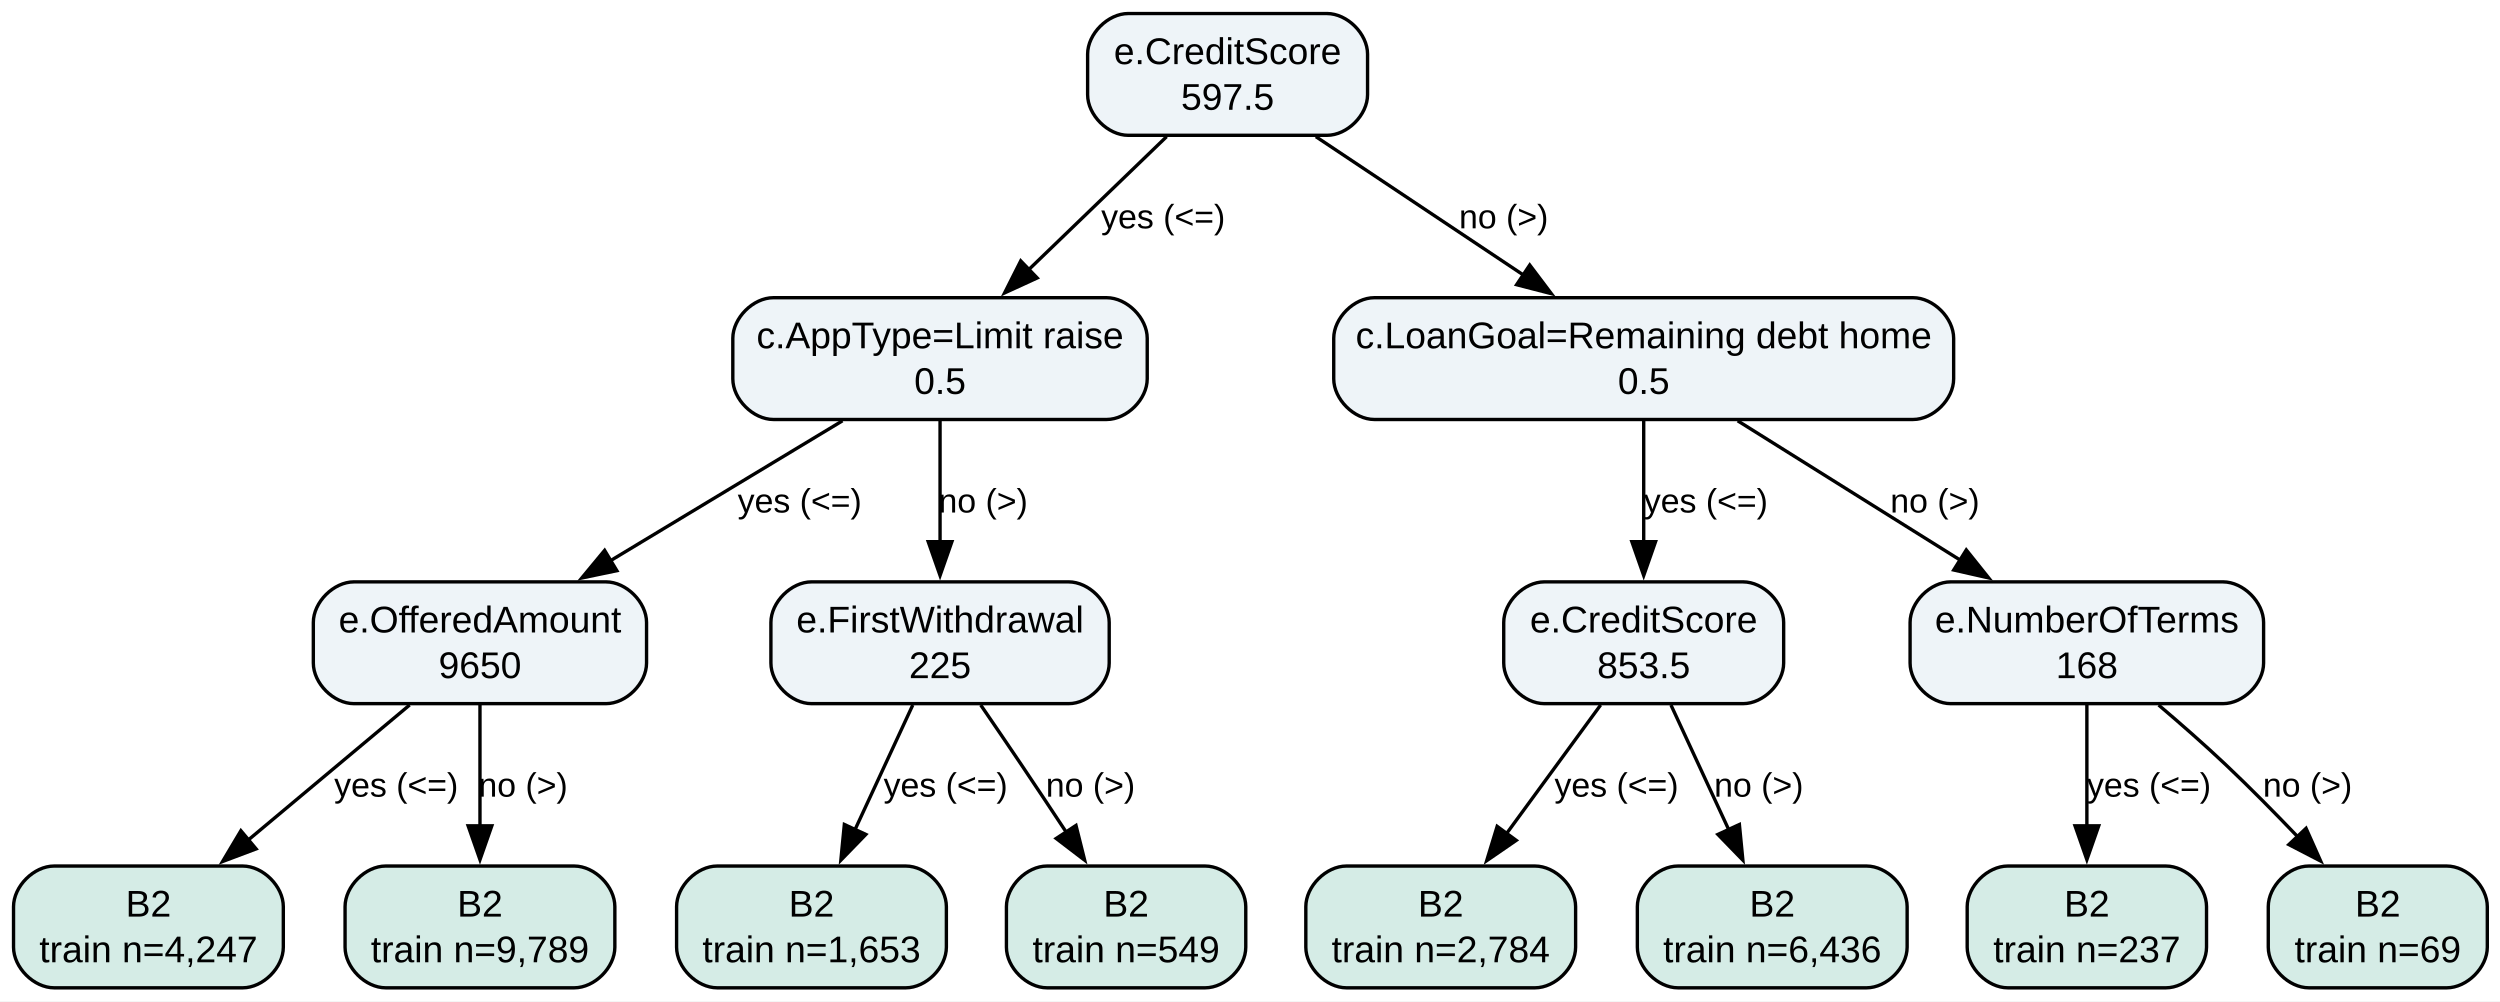
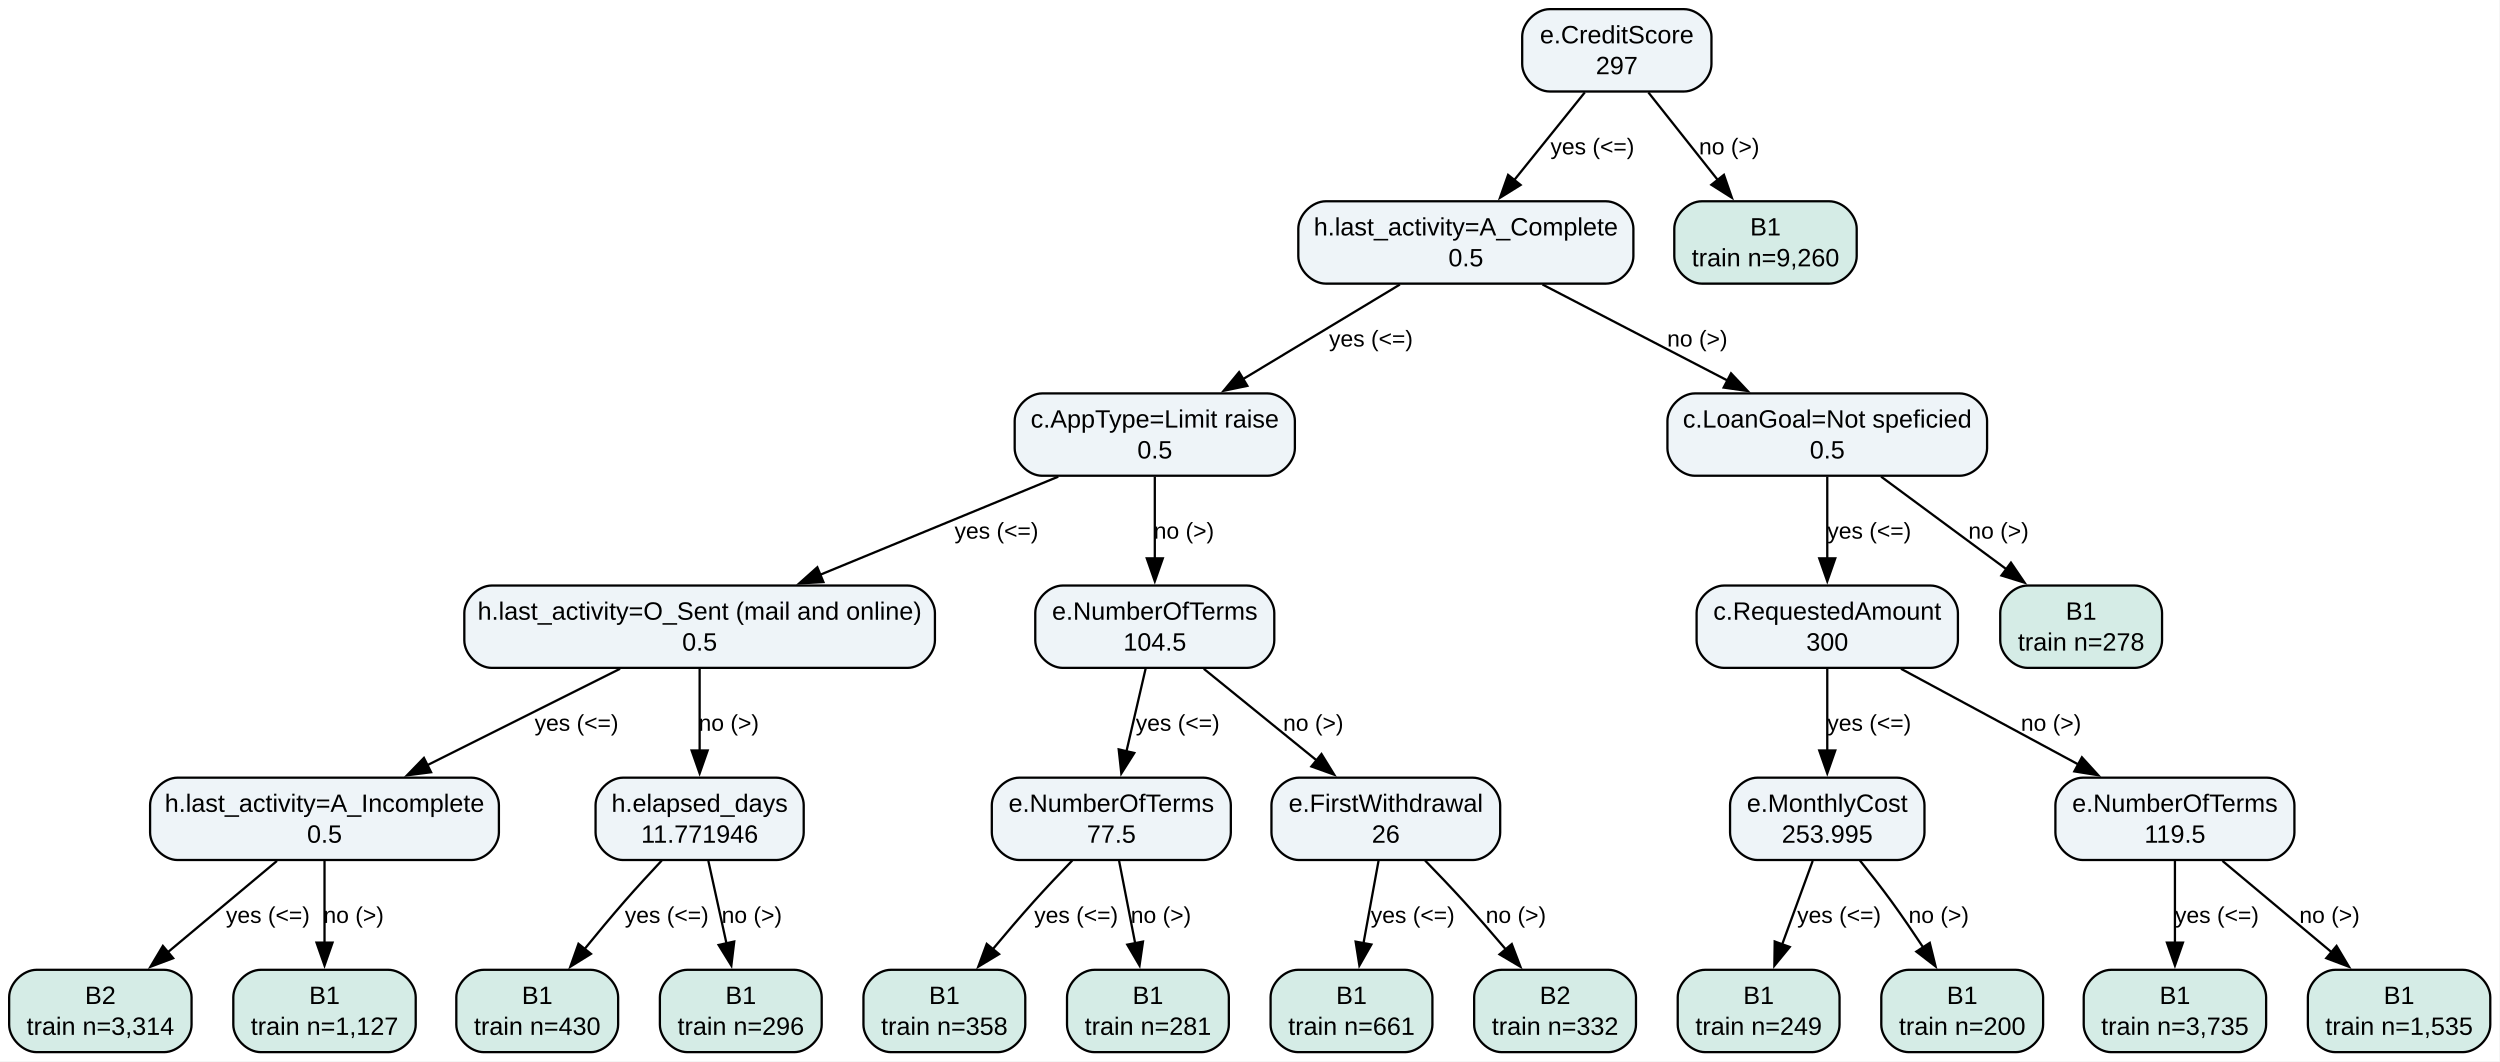
- <svg xmlns="http://www.w3.org/2000/svg" width="739pt" height="296pt" viewBox="0.00 0.00 739.00 296.00">
-   <g id="graph0" class="graph" transform="scale(1 1) rotate(0) translate(4 292)">
-     <polygon fill="white" stroke="none" points="-4,4 -4,-292 735.25,-292 735.25,4 -4,4" />
+ <svg xmlns="http://www.w3.org/2000/svg" width="1093pt" height="464pt" viewBox="0.00 0.00 1093.00 464.00">
+   <g id="graph0" class="graph" transform="scale(1 1) rotate(0) translate(4 460)">
+     <polygon fill="white" stroke="none" points="-4,4 -4,-460 1088.75,-460 1088.75,4 -4,4" />
    <g id="node1" class="node">
-       <path fill="#eef4f8" stroke="black" d="M388.25,-288C388.25,-288 329.5,-288 329.5,-288 323.5,-288 317.5,-282 317.5,-276 317.5,-276 317.5,-264 317.5,-264 317.5,-258 323.5,-252 329.5,-252 329.5,-252 388.25,-252 388.25,-252 394.25,-252 400.25,-258 400.25,-264 400.25,-264 400.25,-276 400.25,-276 400.25,-282 394.25,-288 388.25,-288" />
-       <text xml:space="preserve" text-anchor="middle" x="358.88" y="-273.05" font-family="Arial" font-size="11.00">e.CreditScore</text>
-       <text xml:space="preserve" text-anchor="middle" x="358.88" y="-259.55" font-family="Arial" font-size="11.00">597.5</text>
+       <path fill="#eef4f8" stroke="black" d="M732.25,-456C732.25,-456 673.5,-456 673.5,-456 667.5,-456 661.5,-450 661.5,-444 661.5,-444 661.5,-432 661.5,-432 661.5,-426 667.5,-420 673.5,-420 673.5,-420 732.25,-420 732.25,-420 738.25,-420 744.25,-426 744.25,-432 744.25,-432 744.25,-444 744.25,-444 744.25,-450 738.25,-456 732.25,-456" />
+       <text xml:space="preserve" text-anchor="middle" x="702.88" y="-441.05" font-family="Arial" font-size="11.00">e.CreditScore</text>
+       <text xml:space="preserve" text-anchor="middle" x="702.88" y="-427.55" font-family="Arial" font-size="11.00">297</text>
    </g>
    <g id="node2" class="node">
-       <path fill="#eef4f8" stroke="black" d="M323.12,-204C323.12,-204 224.62,-204 224.62,-204 218.62,-204 212.62,-198 212.62,-192 212.62,-192 212.62,-180 212.62,-180 212.62,-174 218.62,-168 224.62,-168 224.62,-168 323.12,-168 323.12,-168 329.12,-168 335.12,-174 335.12,-180 335.12,-180 335.12,-192 335.12,-192 335.12,-198 329.12,-204 323.12,-204" />
-       <text xml:space="preserve" text-anchor="middle" x="273.88" y="-189.05" font-family="Arial" font-size="11.00">c.AppType=Limit raise</text>
-       <text xml:space="preserve" text-anchor="middle" x="273.88" y="-175.55" font-family="Arial" font-size="11.00">0.5</text>
+       <path fill="#eef4f8" stroke="black" d="M698.12,-372C698.12,-372 575.62,-372 575.62,-372 569.62,-372 563.62,-366 563.62,-360 563.62,-360 563.62,-348 563.62,-348 563.62,-342 569.62,-336 575.62,-336 575.62,-336 698.12,-336 698.12,-336 704.12,-336 710.12,-342 710.12,-348 710.12,-348 710.12,-360 710.12,-360 710.12,-366 704.12,-372 698.12,-372" />
+       <text xml:space="preserve" text-anchor="middle" x="636.88" y="-357.05" font-family="Arial" font-size="11.00">h.last_activity=A_Complete</text>
+       <text xml:space="preserve" text-anchor="middle" x="636.88" y="-343.55" font-family="Arial" font-size="11.00">0.5</text>
    </g>
    <g id="edge1" class="edge">
-       <path fill="none" stroke="black" d="M340.85,-251.61C329.02,-240.19 313.34,-225.08 300.13,-212.33" />
-       <polygon fill="black" stroke="black" points="302.59,-209.84 292.96,-205.42 297.73,-214.88 302.59,-209.84" />
-       <text xml:space="preserve" text-anchor="middle" x="339.84" y="-224.5" font-family="Arial" font-size="10.00">yes (&lt;=)</text>
-     </g>
-     <g id="node9" class="node">
-       <path fill="#eef4f8" stroke="black" d="M561.5,-204C561.5,-204 402.25,-204 402.25,-204 396.25,-204 390.25,-198 390.25,-192 390.25,-192 390.25,-180 390.25,-180 390.25,-174 396.25,-168 402.25,-168 402.25,-168 561.5,-168 561.5,-168 567.5,-168 573.5,-174 573.5,-180 573.5,-180 573.5,-192 573.5,-192 573.5,-198 567.5,-204 561.5,-204" />
-       <text xml:space="preserve" text-anchor="middle" x="481.88" y="-189.05" font-family="Arial" font-size="11.00">c.LoanGoal=Remaining debt home</text>
-       <text xml:space="preserve" text-anchor="middle" x="481.88" y="-175.55" font-family="Arial" font-size="11.00">0.5</text>
-     </g>
-     <g id="edge8" class="edge">
-       <path fill="none" stroke="black" d="M384.96,-251.61C402.82,-239.71 426.72,-223.77 446.31,-210.71" />
-       <polygon fill="black" stroke="black" points="448.19,-213.66 454.57,-205.2 444.31,-207.84 448.19,-213.66" />
-       <text xml:space="preserve" text-anchor="middle" x="440.49" y="-224.5" font-family="Arial" font-size="10.00">no (&gt;)</text>
+       <path fill="none" stroke="black" d="M688.88,-419.61C679.87,-408.41 667.98,-393.65 657.85,-381.06" />
+       <polygon fill="black" stroke="black" points="660.8,-379.14 651.8,-373.54 655.34,-383.53 660.8,-379.14" />
+       <text xml:space="preserve" text-anchor="middle" x="692.2" y="-392.5" font-family="Arial" font-size="10.00">yes (&lt;=)</text>
+     </g>
+     <g id="node27" class="node">
+       <path fill="#d5ece6" stroke="black" d="M795.75,-372C795.75,-372 740,-372 740,-372 734,-372 728,-366 728,-360 728,-360 728,-348 728,-348 728,-342 734,-336 740,-336 740,-336 795.75,-336 795.75,-336 801.75,-336 807.75,-342 807.75,-348 807.75,-348 807.75,-360 807.75,-360 807.75,-366 801.75,-372 795.75,-372" />
+       <text xml:space="preserve" text-anchor="middle" x="767.88" y="-357.05" font-family="Arial" font-size="11.00">B1</text>
+       <text xml:space="preserve" text-anchor="middle" x="767.88" y="-343.55" font-family="Arial" font-size="11.00">train n=9,260</text>
+     </g>
+     <g id="edge26" class="edge">
+       <path fill="none" stroke="black" d="M716.66,-419.61C725.54,-408.41 737.24,-393.65 747.21,-381.06" />
+       <polygon fill="black" stroke="black" points="749.7,-383.56 753.17,-373.55 744.22,-379.21 749.7,-383.56" />
+       <text xml:space="preserve" text-anchor="middle" x="752.02" y="-392.5" font-family="Arial" font-size="10.00">no (&gt;)</text>
    </g>
    <g id="node3" class="node">
-       <path fill="#eef4f8" stroke="black" d="M175.12,-120C175.12,-120 100.62,-120 100.62,-120 94.62,-120 88.62,-114 88.62,-108 88.62,-108 88.62,-96 88.62,-96 88.62,-90 94.62,-84 100.62,-84 100.62,-84 175.12,-84 175.12,-84 181.12,-84 187.12,-90 187.12,-96 187.12,-96 187.12,-108 187.12,-108 187.12,-114 181.12,-120 175.12,-120" />
-       <text xml:space="preserve" text-anchor="middle" x="137.88" y="-105.05" font-family="Arial" font-size="11.00">e.OfferedAmount</text>
-       <text xml:space="preserve" text-anchor="middle" x="137.88" y="-91.55" font-family="Arial" font-size="11.00">9650</text>
+       <path fill="#eef4f8" stroke="black" d="M550.12,-288C550.12,-288 451.62,-288 451.62,-288 445.62,-288 439.62,-282 439.62,-276 439.62,-276 439.62,-264 439.62,-264 439.62,-258 445.62,-252 451.62,-252 451.62,-252 550.12,-252 550.12,-252 556.12,-252 562.12,-258 562.12,-264 562.12,-264 562.12,-276 562.12,-276 562.12,-282 556.12,-288 550.12,-288" />
+       <text xml:space="preserve" text-anchor="middle" x="500.88" y="-273.05" font-family="Arial" font-size="11.00">c.AppType=Limit raise</text>
+       <text xml:space="preserve" text-anchor="middle" x="500.88" y="-259.55" font-family="Arial" font-size="11.00">0.5</text>
    </g>
    <g id="edge2" class="edge">
-       <path fill="none" stroke="black" d="M245.03,-167.61C225.02,-155.54 198.14,-139.34 176.31,-126.17" />
-       <polygon fill="black" stroke="black" points="178.34,-123.31 167.97,-121.15 174.73,-129.31 178.34,-123.31" />
-       <text xml:space="preserve" text-anchor="middle" x="232.39" y="-140.5" font-family="Arial" font-size="10.00">yes (&lt;=)</text>
+       <path fill="none" stroke="black" d="M608.03,-335.61C588.02,-323.54 561.14,-307.34 539.31,-294.17" />
+       <polygon fill="black" stroke="black" points="541.34,-291.31 530.97,-289.15 537.73,-297.31 541.34,-291.31" />
+       <text xml:space="preserve" text-anchor="middle" x="595.39" y="-308.5" font-family="Arial" font-size="10.00">yes (&lt;=)</text>
+     </g>
+     <g id="node18" class="node">
+       <path fill="#eef4f8" stroke="black" d="M852.75,-288C852.75,-288 737,-288 737,-288 731,-288 725,-282 725,-276 725,-276 725,-264 725,-264 725,-258 731,-252 737,-252 737,-252 852.75,-252 852.75,-252 858.75,-252 864.75,-258 864.75,-264 864.75,-264 864.75,-276 864.75,-276 864.75,-282 858.75,-288 852.75,-288" />
+       <text xml:space="preserve" text-anchor="middle" x="794.88" y="-273.05" font-family="Arial" font-size="11.00">c.LoanGoal=Not speficied</text>
+       <text xml:space="preserve" text-anchor="middle" x="794.88" y="-259.55" font-family="Arial" font-size="11.00">0.5</text>
+     </g>
+     <g id="edge17" class="edge">
+       <path fill="none" stroke="black" d="M670.38,-335.61C693.95,-323.38 725.71,-306.9 751.25,-293.64" />
+       <polygon fill="black" stroke="black" points="752.81,-296.78 760.07,-289.06 749.58,-290.56 752.81,-296.78" />
+       <text xml:space="preserve" text-anchor="middle" x="738.08" y="-308.5" font-family="Arial" font-size="10.00">no (&gt;)</text>
+     </g>
+     <g id="node4" class="node">
+       <path fill="#eef4f8" stroke="black" d="M392.75,-204C392.75,-204 211,-204 211,-204 205,-204 199,-198 199,-192 199,-192 199,-180 199,-180 199,-174 205,-168 211,-168 211,-168 392.75,-168 392.75,-168 398.75,-168 404.75,-174 404.75,-180 404.75,-180 404.75,-192 404.75,-192 404.75,-198 398.75,-204 392.75,-204" />
+       <text xml:space="preserve" text-anchor="middle" x="301.88" y="-189.05" font-family="Arial" font-size="11.00">h.last_activity=O_Sent (mail and online)</text>
+       <text xml:space="preserve" text-anchor="middle" x="301.88" y="-175.55" font-family="Arial" font-size="11.00">0.5</text>
+     </g>
+     <g id="edge3" class="edge">
+       <path fill="none" stroke="black" d="M458.67,-251.61C428.2,-239.05 386.85,-222.01 354.26,-208.59" />
+       <polygon fill="black" stroke="black" points="356,-205.52 345.42,-204.94 353.33,-211.99 356,-205.52" />
+       <text xml:space="preserve" text-anchor="middle" x="431.66" y="-224.5" font-family="Arial" font-size="10.00">yes (&lt;=)</text>
+     </g>
+     <g id="node11" class="node">
+       <path fill="#eef4f8" stroke="black" d="M541.12,-204C541.12,-204 460.62,-204 460.62,-204 454.62,-204 448.62,-198 448.62,-192 448.62,-192 448.62,-180 448.62,-180 448.62,-174 454.62,-168 460.62,-168 460.62,-168 541.12,-168 541.12,-168 547.12,-168 553.12,-174 553.12,-180 553.12,-180 553.12,-192 553.12,-192 553.12,-198 547.12,-204 541.12,-204" />
+       <text xml:space="preserve" text-anchor="middle" x="500.88" y="-189.05" font-family="Arial" font-size="11.00">e.NumberOfTerms</text>
+       <text xml:space="preserve" text-anchor="middle" x="500.88" y="-175.55" font-family="Arial" font-size="11.00">104.5</text>
+     </g>
+     <g id="edge10" class="edge">
+       <path fill="none" stroke="black" d="M500.88,-251.61C500.88,-241.17 500.88,-227.64 500.88,-215.66" />
+       <polygon fill="black" stroke="black" points="504.38,-215.88 500.88,-205.88 497.38,-215.88 504.38,-215.88" />
+       <text xml:space="preserve" text-anchor="middle" x="513.62" y="-224.5" font-family="Arial" font-size="10.00">no (&gt;)</text>
+     </g>
+     <g id="node5" class="node">
+       <path fill="#eef4f8" stroke="black" d="M202.12,-120C202.12,-120 73.62,-120 73.62,-120 67.62,-120 61.62,-114 61.62,-108 61.62,-108 61.62,-96 61.62,-96 61.62,-90 67.62,-84 73.62,-84 73.62,-84 202.12,-84 202.12,-84 208.12,-84 214.12,-90 214.12,-96 214.12,-96 214.12,-108 214.12,-108 214.12,-114 208.12,-120 202.12,-120" />
+       <text xml:space="preserve" text-anchor="middle" x="137.88" y="-105.05" font-family="Arial" font-size="11.00">h.last_activity=A_Incomplete</text>
+       <text xml:space="preserve" text-anchor="middle" x="137.88" y="-91.55" font-family="Arial" font-size="11.00">0.5</text>
+     </g>
+     <g id="edge4" class="edge">
+       <path fill="none" stroke="black" d="M267.09,-167.61C242.52,-155.32 209.38,-138.75 182.8,-125.46" />
+       <polygon fill="black" stroke="black" points="184.47,-122.38 173.96,-121.04 181.34,-128.64 184.47,-122.38" />
+       <text xml:space="preserve" text-anchor="middle" x="248.07" y="-140.5" font-family="Arial" font-size="10.00">yes (&lt;=)</text>
+     </g>
+     <g id="node8" class="node">
+       <path fill="#eef4f8" stroke="black" d="M335.38,-120C335.38,-120 268.38,-120 268.38,-120 262.38,-120 256.38,-114 256.38,-108 256.38,-108 256.38,-96 256.38,-96 256.38,-90 262.38,-84 268.38,-84 268.38,-84 335.38,-84 335.38,-84 341.38,-84 347.38,-90 347.38,-96 347.38,-96 347.38,-108 347.38,-108 347.38,-114 341.38,-120 335.38,-120" />
+       <text xml:space="preserve" text-anchor="middle" x="301.88" y="-105.05" font-family="Arial" font-size="11.00">h.elapsed_days</text>
+       <text xml:space="preserve" text-anchor="middle" x="301.88" y="-91.55" font-family="Arial" font-size="11.00">11.771946</text>
+     </g>
+     <g id="edge7" class="edge">
+       <path fill="none" stroke="black" d="M301.88,-167.61C301.88,-157.17 301.88,-143.64 301.88,-131.66" />
+       <polygon fill="black" stroke="black" points="305.38,-131.88 301.88,-121.88 298.38,-131.88 305.38,-131.88" />
+       <text xml:space="preserve" text-anchor="middle" x="314.62" y="-140.5" font-family="Arial" font-size="10.00">no (&gt;)</text>
    </g>
    <g id="node6" class="node">
-       <path fill="#eef4f8" stroke="black" d="M311.88,-120C311.88,-120 235.88,-120 235.88,-120 229.88,-120 223.88,-114 223.88,-108 223.88,-108 223.88,-96 223.88,-96 223.88,-90 229.88,-84 235.88,-84 235.88,-84 311.88,-84 311.88,-84 317.88,-84 323.88,-90 323.88,-96 323.88,-96 323.88,-108 323.88,-108 323.88,-114 317.88,-120 311.88,-120" />
-       <text xml:space="preserve" text-anchor="middle" x="273.88" y="-105.05" font-family="Arial" font-size="11.00">e.FirstWithdrawal</text>
-       <text xml:space="preserve" text-anchor="middle" x="273.88" y="-91.55" font-family="Arial" font-size="11.00">225</text>
-     </g>
-     <g id="edge5" class="edge">
-       <path fill="none" stroke="black" d="M273.88,-167.61C273.88,-157.17 273.88,-143.64 273.88,-131.66" />
-       <polygon fill="black" stroke="black" points="277.38,-131.88 273.88,-121.88 270.38,-131.88 277.38,-131.88" />
-       <text xml:space="preserve" text-anchor="middle" x="286.62" y="-140.5" font-family="Arial" font-size="10.00">no (&gt;)</text>
-     </g>
-     <g id="node4" class="node">
      <path fill="#d5ece6" stroke="black" d="M67.75,-36C67.75,-36 12,-36 12,-36 6,-36 0,-30 0,-24 0,-24 0,-12 0,-12 0,-6 6,0 12,0 12,0 67.75,0 67.75,0 73.75,0 79.75,-6 79.75,-12 79.75,-12 79.75,-24 79.75,-24 79.75,-30 73.75,-36 67.75,-36" />
      <text xml:space="preserve" text-anchor="middle" x="39.88" y="-21.05" font-family="Arial" font-size="11.00">B2</text>
-       <text xml:space="preserve" text-anchor="middle" x="39.88" y="-7.55" font-family="Arial" font-size="11.00">train n=4,247</text>
-     </g>
-     <g id="edge3" class="edge">
+       <text xml:space="preserve" text-anchor="middle" x="39.88" y="-7.55" font-family="Arial" font-size="11.00">train n=3,314</text>
+     </g>
+     <g id="edge5" class="edge">
      <path fill="none" stroke="black" d="M117.09,-83.61C103.19,-71.98 84.69,-56.5 69.28,-43.61" />
      <polygon fill="black" stroke="black" points="71.7,-41.07 61.79,-37.34 67.21,-46.44 71.7,-41.07" />
      <text xml:space="preserve" text-anchor="middle" x="113.12" y="-56.5" font-family="Arial" font-size="10.00">yes (&lt;=)</text>
    </g>
-     <g id="node5" class="node">
+     <g id="node7" class="node">
      <path fill="#d5ece6" stroke="black" d="M165.75,-36C165.75,-36 110,-36 110,-36 104,-36 98,-30 98,-24 98,-24 98,-12 98,-12 98,-6 104,0 110,0 110,0 165.75,0 165.75,0 171.75,0 177.75,-6 177.75,-12 177.75,-12 177.75,-24 177.75,-24 177.75,-30 171.75,-36 165.75,-36" />
-       <text xml:space="preserve" text-anchor="middle" x="137.88" y="-21.05" font-family="Arial" font-size="11.00">B2</text>
-       <text xml:space="preserve" text-anchor="middle" x="137.88" y="-7.55" font-family="Arial" font-size="11.00">train n=9,789</text>
-     </g>
-     <g id="edge4" class="edge">
+       <text xml:space="preserve" text-anchor="middle" x="137.88" y="-21.05" font-family="Arial" font-size="11.00">B1</text>
+       <text xml:space="preserve" text-anchor="middle" x="137.88" y="-7.55" font-family="Arial" font-size="11.00">train n=1,127</text>
+     </g>
+     <g id="edge6" class="edge">
      <path fill="none" stroke="black" d="M137.88,-83.61C137.88,-73.17 137.88,-59.64 137.88,-47.66" />
      <polygon fill="black" stroke="black" points="141.38,-47.88 137.88,-37.88 134.38,-47.88 141.38,-47.88" />
      <text xml:space="preserve" text-anchor="middle" x="150.62" y="-56.5" font-family="Arial" font-size="10.00">no (&gt;)</text>
    </g>
-     <g id="node7" class="node">
-       <path fill="#d5ece6" stroke="black" d="M263.75,-36C263.75,-36 208,-36 208,-36 202,-36 196,-30 196,-24 196,-24 196,-12 196,-12 196,-6 202,0 208,0 208,0 263.75,0 263.75,0 269.75,0 275.75,-6 275.75,-12 275.75,-12 275.75,-24 275.75,-24 275.75,-30 269.75,-36 263.75,-36" />
-       <text xml:space="preserve" text-anchor="middle" x="235.88" y="-21.05" font-family="Arial" font-size="11.00">B2</text>
-       <text xml:space="preserve" text-anchor="middle" x="235.88" y="-7.55" font-family="Arial" font-size="11.00">train n=1,653</text>
-     </g>
-     <g id="edge6" class="edge">
-       <path fill="none" stroke="black" d="M265.82,-83.61C260.83,-72.85 254.31,-58.79 248.64,-46.54" />
-       <polygon fill="black" stroke="black" points="251.94,-45.34 244.56,-37.74 245.59,-48.28 251.94,-45.34" />
-       <text xml:space="preserve" text-anchor="middle" x="275.53" y="-56.5" font-family="Arial" font-size="10.00">yes (&lt;=)</text>
-     </g>
-     <g id="node8" class="node">
-       <path fill="#d5ece6" stroke="black" d="M352.25,-36C352.25,-36 305.5,-36 305.5,-36 299.5,-36 293.5,-30 293.5,-24 293.5,-24 293.5,-12 293.5,-12 293.5,-6 299.5,0 305.5,0 305.5,0 352.25,0 352.25,0 358.25,0 364.25,-6 364.25,-12 364.25,-12 364.25,-24 364.25,-24 364.25,-30 358.25,-36 352.25,-36" />
-       <text xml:space="preserve" text-anchor="middle" x="328.88" y="-21.05" font-family="Arial" font-size="11.00">B2</text>
-       <text xml:space="preserve" text-anchor="middle" x="328.88" y="-7.55" font-family="Arial" font-size="11.00">train n=549</text>
-     </g>
-     <g id="edge7" class="edge">
-       <path fill="none" stroke="black" d="M285.9,-83.6C289.75,-77.99 294.01,-71.75 297.88,-66 302.27,-59.46 306.98,-52.38 311.36,-45.74" />
-       <polygon fill="black" stroke="black" points="314.06,-48 316.63,-37.72 308.21,-44.15 314.06,-48" />
-       <text xml:space="preserve" text-anchor="middle" x="318.35" y="-56.5" font-family="Arial" font-size="10.00">no (&gt;)</text>
+     <g id="node9" class="node">
+       <path fill="#d5ece6" stroke="black" d="M254.25,-36C254.25,-36 207.5,-36 207.5,-36 201.5,-36 195.5,-30 195.5,-24 195.5,-24 195.5,-12 195.5,-12 195.5,-6 201.5,0 207.5,0 207.5,0 254.25,0 254.25,0 260.25,0 266.25,-6 266.25,-12 266.25,-12 266.25,-24 266.25,-24 266.25,-30 260.25,-36 254.25,-36" />
+       <text xml:space="preserve" text-anchor="middle" x="230.88" y="-21.05" font-family="Arial" font-size="11.00">B1</text>
+       <text xml:space="preserve" text-anchor="middle" x="230.88" y="-7.55" font-family="Arial" font-size="11.00">train n=430</text>
+     </g>
+     <g id="edge8" class="edge">
+       <path fill="none" stroke="black" d="M285.31,-83.77C280.05,-78.18 274.27,-71.89 269.12,-66 263.32,-59.35 257.22,-52.02 251.63,-45.15" />
+       <polygon fill="black" stroke="black" points="254.36,-42.97 245.36,-37.38 248.91,-47.36 254.36,-42.97" />
+       <text xml:space="preserve" text-anchor="middle" x="287.5" y="-56.5" font-family="Arial" font-size="10.00">yes (&lt;=)</text>
    </g>
    <g id="node10" class="node">
-       <path fill="#eef4f8" stroke="black" d="M511.25,-120C511.25,-120 452.5,-120 452.5,-120 446.5,-120 440.5,-114 440.5,-108 440.5,-108 440.5,-96 440.5,-96 440.5,-90 446.5,-84 452.5,-84 452.5,-84 511.25,-84 511.25,-84 517.25,-84 523.25,-90 523.25,-96 523.25,-96 523.25,-108 523.25,-108 523.25,-114 517.25,-120 511.25,-120" />
-       <text xml:space="preserve" text-anchor="middle" x="481.88" y="-105.05" font-family="Arial" font-size="11.00">e.CreditScore</text>
-       <text xml:space="preserve" text-anchor="middle" x="481.88" y="-91.55" font-family="Arial" font-size="11.00">853.5</text>
+       <path fill="#d5ece6" stroke="black" d="M343.25,-36C343.25,-36 296.5,-36 296.5,-36 290.5,-36 284.5,-30 284.5,-24 284.5,-24 284.5,-12 284.5,-12 284.5,-6 290.5,0 296.5,0 296.5,0 343.25,0 343.25,0 349.25,0 355.25,-6 355.25,-12 355.25,-12 355.25,-24 355.25,-24 355.25,-30 349.25,-36 343.25,-36" />
+       <text xml:space="preserve" text-anchor="middle" x="319.88" y="-21.05" font-family="Arial" font-size="11.00">B1</text>
+       <text xml:space="preserve" text-anchor="middle" x="319.88" y="-7.55" font-family="Arial" font-size="11.00">train n=296</text>
    </g>
    <g id="edge9" class="edge">
-       <path fill="none" stroke="black" d="M481.88,-167.61C481.88,-157.17 481.88,-143.64 481.88,-131.66" />
-       <polygon fill="black" stroke="black" points="485.38,-131.88 481.88,-121.88 478.38,-131.88 485.38,-131.88" />
-       <text xml:space="preserve" text-anchor="middle" x="500.25" y="-140.5" font-family="Arial" font-size="10.00">yes (&lt;=)</text>
+       <path fill="none" stroke="black" d="M305.69,-83.61C308.01,-73.06 311.02,-59.36 313.67,-47.28" />
+       <polygon fill="black" stroke="black" points="317.01,-48.36 315.74,-37.84 310.18,-46.86 317.01,-48.36" />
+       <text xml:space="preserve" text-anchor="middle" x="324.7" y="-56.5" font-family="Arial" font-size="10.00">no (&gt;)</text>
+     </g>
+     <g id="node12" class="node">
+       <path fill="#eef4f8" stroke="black" d="M522.12,-120C522.12,-120 441.62,-120 441.62,-120 435.62,-120 429.62,-114 429.62,-108 429.62,-108 429.62,-96 429.62,-96 429.62,-90 435.62,-84 441.62,-84 441.62,-84 522.12,-84 522.12,-84 528.12,-84 534.12,-90 534.12,-96 534.12,-96 534.12,-108 534.12,-108 534.12,-114 528.12,-120 522.12,-120" />
+       <text xml:space="preserve" text-anchor="middle" x="481.88" y="-105.05" font-family="Arial" font-size="11.00">e.NumberOfTerms</text>
+       <text xml:space="preserve" text-anchor="middle" x="481.88" y="-91.55" font-family="Arial" font-size="11.00">77.5</text>
+     </g>
+     <g id="edge11" class="edge">
+       <path fill="none" stroke="black" d="M496.85,-167.61C494.4,-157.06 491.23,-143.36 488.43,-131.28" />
+       <polygon fill="black" stroke="black" points="491.91,-130.79 486.24,-121.84 485.09,-132.37 491.91,-130.79" />
+       <text xml:space="preserve" text-anchor="middle" x="510.89" y="-140.5" font-family="Arial" font-size="10.00">yes (&lt;=)</text>
+     </g>
+     <g id="node15" class="node">
+       <path fill="#eef4f8" stroke="black" d="M639.88,-120C639.88,-120 563.88,-120 563.88,-120 557.88,-120 551.88,-114 551.88,-108 551.88,-108 551.88,-96 551.88,-96 551.88,-90 557.88,-84 563.88,-84 563.88,-84 639.88,-84 639.88,-84 645.88,-84 651.88,-90 651.88,-96 651.88,-96 651.88,-108 651.88,-108 651.88,-114 645.88,-120 639.88,-120" />
+       <text xml:space="preserve" text-anchor="middle" x="601.88" y="-105.05" font-family="Arial" font-size="11.00">e.FirstWithdrawal</text>
+       <text xml:space="preserve" text-anchor="middle" x="601.88" y="-91.55" font-family="Arial" font-size="11.00">26</text>
+     </g>
+     <g id="edge14" class="edge">
+       <path fill="none" stroke="black" d="M522.29,-167.61C536.62,-155.98 555.69,-140.5 571.57,-127.61" />
+       <polygon fill="black" stroke="black" points="573.75,-130.34 579.31,-121.32 569.34,-124.9 573.75,-130.34" />
+       <text xml:space="preserve" text-anchor="middle" x="570.17" y="-140.5" font-family="Arial" font-size="10.00">no (&gt;)</text>
    </g>
    <g id="node13" class="node">
-       <path fill="#eef4f8" stroke="black" d="M653.12,-120C653.12,-120 572.62,-120 572.62,-120 566.62,-120 560.62,-114 560.62,-108 560.62,-108 560.62,-96 560.62,-96 560.62,-90 566.62,-84 572.62,-84 572.62,-84 653.12,-84 653.12,-84 659.12,-84 665.12,-90 665.12,-96 665.12,-96 665.12,-108 665.12,-108 665.12,-114 659.12,-120 653.12,-120" />
-       <text xml:space="preserve" text-anchor="middle" x="612.88" y="-105.05" font-family="Arial" font-size="11.00">e.NumberOfTerms</text>
-       <text xml:space="preserve" text-anchor="middle" x="612.88" y="-91.55" font-family="Arial" font-size="11.00">168</text>
+       <path fill="#d5ece6" stroke="black" d="M432.25,-36C432.25,-36 385.5,-36 385.5,-36 379.5,-36 373.5,-30 373.5,-24 373.5,-24 373.5,-12 373.5,-12 373.5,-6 379.5,0 385.5,0 385.5,0 432.25,0 432.25,0 438.25,0 444.25,-6 444.25,-12 444.25,-12 444.25,-24 444.25,-24 444.25,-30 438.25,-36 432.25,-36" />
+       <text xml:space="preserve" text-anchor="middle" x="408.88" y="-21.05" font-family="Arial" font-size="11.00">B1</text>
+       <text xml:space="preserve" text-anchor="middle" x="408.88" y="-7.55" font-family="Arial" font-size="11.00">train n=358</text>
    </g>
    <g id="edge12" class="edge">
-       <path fill="none" stroke="black" d="M509.66,-167.61C528.85,-155.6 554.59,-139.48 575.57,-126.35" />
-       <polygon fill="black" stroke="black" points="577.23,-129.44 583.85,-121.17 573.52,-123.51 577.23,-129.44" />
-       <text xml:space="preserve" text-anchor="middle" x="567.97" y="-140.5" font-family="Arial" font-size="10.00">no (&gt;)</text>
-     </g>
-     <g id="node11" class="node">
-       <path fill="#d5ece6" stroke="black" d="M449.75,-36C449.75,-36 394,-36 394,-36 388,-36 382,-30 382,-24 382,-24 382,-12 382,-12 382,-6 388,0 394,0 394,0 449.75,0 449.75,0 455.75,0 461.75,-6 461.75,-12 461.75,-12 461.75,-24 461.75,-24 461.75,-30 455.75,-36 449.75,-36" />
-       <text xml:space="preserve" text-anchor="middle" x="421.88" y="-21.05" font-family="Arial" font-size="11.00">B2</text>
-       <text xml:space="preserve" text-anchor="middle" x="421.88" y="-7.55" font-family="Arial" font-size="11.00">train n=2,784</text>
-     </g>
-     <g id="edge10" class="edge">
-       <path fill="none" stroke="black" d="M469.15,-83.61C461.04,-72.52 450.37,-57.94 441.21,-45.43" />
-       <polygon fill="black" stroke="black" points="444.2,-43.59 435.47,-37.59 438.56,-47.72 444.2,-43.59" />
-       <text xml:space="preserve" text-anchor="middle" x="473.84" y="-56.5" font-family="Arial" font-size="10.00">yes (&lt;=)</text>
-     </g>
-     <g id="node12" class="node">
-       <path fill="#d5ece6" stroke="black" d="M547.75,-36C547.75,-36 492,-36 492,-36 486,-36 480,-30 480,-24 480,-24 480,-12 480,-12 480,-6 486,0 492,0 492,0 547.75,0 547.75,0 553.75,0 559.75,-6 559.75,-12 559.75,-12 559.75,-24 559.75,-24 559.75,-30 553.75,-36 547.75,-36" />
-       <text xml:space="preserve" text-anchor="middle" x="519.88" y="-21.05" font-family="Arial" font-size="11.00">B2</text>
-       <text xml:space="preserve" text-anchor="middle" x="519.88" y="-7.55" font-family="Arial" font-size="11.00">train n=6,436</text>
-     </g>
-     <g id="edge11" class="edge">
-       <path fill="none" stroke="black" d="M489.93,-83.61C494.92,-72.85 501.44,-58.79 507.11,-46.54" />
-       <polygon fill="black" stroke="black" points="510.16,-48.28 511.19,-37.74 503.81,-45.34 510.16,-48.28" />
-       <text xml:space="preserve" text-anchor="middle" x="515.9" y="-56.5" font-family="Arial" font-size="10.00">no (&gt;)</text>
+       <path fill="none" stroke="black" d="M464.8,-83.79C459.38,-78.19 453.43,-71.9 448.12,-66 442.03,-59.21 435.62,-51.7 429.78,-44.7" />
+       <polygon fill="black" stroke="black" points="432.79,-42.86 423.72,-37.38 427.4,-47.32 432.79,-42.86" />
+       <text xml:space="preserve" text-anchor="middle" x="466.5" y="-56.5" font-family="Arial" font-size="10.00">yes (&lt;=)</text>
    </g>
    <g id="node14" class="node">
-       <path fill="#d5ece6" stroke="black" d="M636.25,-36C636.25,-36 589.5,-36 589.5,-36 583.5,-36 577.5,-30 577.5,-24 577.5,-24 577.5,-12 577.5,-12 577.5,-6 583.5,0 589.5,0 589.5,0 636.25,0 636.25,0 642.25,0 648.25,-6 648.25,-12 648.25,-12 648.25,-24 648.25,-24 648.25,-30 642.25,-36 636.25,-36" />
-       <text xml:space="preserve" text-anchor="middle" x="612.88" y="-21.05" font-family="Arial" font-size="11.00">B2</text>
-       <text xml:space="preserve" text-anchor="middle" x="612.88" y="-7.55" font-family="Arial" font-size="11.00">train n=237</text>
+       <path fill="#d5ece6" stroke="black" d="M521.25,-36C521.25,-36 474.5,-36 474.5,-36 468.5,-36 462.5,-30 462.5,-24 462.5,-24 462.5,-12 462.5,-12 462.5,-6 468.5,0 474.5,0 474.5,0 521.25,0 521.25,0 527.25,0 533.25,-6 533.25,-12 533.25,-12 533.25,-24 533.25,-24 533.25,-30 527.25,-36 521.25,-36" />
+       <text xml:space="preserve" text-anchor="middle" x="497.88" y="-21.05" font-family="Arial" font-size="11.00">B1</text>
+       <text xml:space="preserve" text-anchor="middle" x="497.88" y="-7.55" font-family="Arial" font-size="11.00">train n=281</text>
    </g>
    <g id="edge13" class="edge">
-       <path fill="none" stroke="black" d="M612.88,-83.61C612.88,-73.17 612.88,-59.64 612.88,-47.66" />
-       <polygon fill="black" stroke="black" points="616.38,-47.88 612.88,-37.88 609.38,-47.88 616.38,-47.88" />
-       <text xml:space="preserve" text-anchor="middle" x="631.25" y="-56.5" font-family="Arial" font-size="10.00">yes (&lt;=)</text>
-     </g>
-     <g id="node15" class="node">
-       <path fill="#d5ece6" stroke="black" d="M719.25,-36C719.25,-36 678.5,-36 678.5,-36 672.5,-36 666.5,-30 666.5,-24 666.5,-24 666.5,-12 666.5,-12 666.5,-6 672.5,0 678.5,0 678.5,0 719.25,0 719.25,0 725.25,0 731.25,-6 731.25,-12 731.25,-12 731.25,-24 731.25,-24 731.25,-30 725.25,-36 719.25,-36" />
-       <text xml:space="preserve" text-anchor="middle" x="698.88" y="-21.05" font-family="Arial" font-size="11.00">B2</text>
-       <text xml:space="preserve" text-anchor="middle" x="698.88" y="-7.55" font-family="Arial" font-size="11.00">train n=69</text>
-     </g>
-     <g id="edge14" class="edge">
-       <path fill="none" stroke="black" d="M634.09,-83.59C640.56,-78.1 647.62,-71.91 653.88,-66 661.08,-59.2 668.62,-51.54 675.44,-44.41" />
-       <polygon fill="black" stroke="black" points="677.67,-47.15 681.99,-37.47 672.58,-42.34 677.67,-47.15" />
-       <text xml:space="preserve" text-anchor="middle" x="678.11" y="-56.5" font-family="Arial" font-size="10.00">no (&gt;)</text>
+       <path fill="none" stroke="black" d="M485.27,-83.61C487.3,-73.17 489.95,-59.64 492.28,-47.66" />
+       <polygon fill="black" stroke="black" points="495.72,-48.34 494.2,-37.85 488.85,-47 495.72,-48.34" />
+       <text xml:space="preserve" text-anchor="middle" x="503.58" y="-56.5" font-family="Arial" font-size="10.00">no (&gt;)</text>
+     </g>
+     <g id="node16" class="node">
+       <path fill="#d5ece6" stroke="black" d="M610.25,-36C610.25,-36 563.5,-36 563.5,-36 557.5,-36 551.5,-30 551.5,-24 551.5,-24 551.5,-12 551.5,-12 551.5,-6 557.5,0 563.5,0 563.5,0 610.25,0 610.25,0 616.25,0 622.25,-6 622.25,-12 622.25,-12 622.25,-24 622.25,-24 622.25,-30 616.25,-36 610.25,-36" />
+       <text xml:space="preserve" text-anchor="middle" x="586.88" y="-21.05" font-family="Arial" font-size="11.00">B1</text>
+       <text xml:space="preserve" text-anchor="middle" x="586.88" y="-7.55" font-family="Arial" font-size="11.00">train n=661</text>
+     </g>
+     <g id="edge15" class="edge">
+       <path fill="none" stroke="black" d="M598.69,-83.61C596.78,-73.17 594.31,-59.64 592.12,-47.66" />
+       <polygon fill="black" stroke="black" points="595.57,-47.06 590.32,-37.85 588.68,-48.32 595.57,-47.06" />
+       <text xml:space="preserve" text-anchor="middle" x="613.65" y="-56.5" font-family="Arial" font-size="10.00">yes (&lt;=)</text>
+     </g>
+     <g id="node17" class="node">
+       <path fill="#d5ece6" stroke="black" d="M699.25,-36C699.25,-36 652.5,-36 652.5,-36 646.5,-36 640.5,-30 640.5,-24 640.5,-24 640.5,-12 640.5,-12 640.5,-6 646.5,0 652.5,0 652.5,0 699.25,0 699.25,0 705.25,0 711.25,-6 711.25,-12 711.25,-12 711.25,-24 711.25,-24 711.25,-30 705.25,-36 699.25,-36" />
+       <text xml:space="preserve" text-anchor="middle" x="675.88" y="-21.05" font-family="Arial" font-size="11.00">B2</text>
+       <text xml:space="preserve" text-anchor="middle" x="675.88" y="-7.55" font-family="Arial" font-size="11.00">train n=332</text>
+     </g>
+     <g id="edge16" class="edge">
+       <path fill="none" stroke="black" d="M619.05,-83.77C624.51,-78.18 630.52,-71.89 635.88,-66 642.06,-59.2 648.59,-51.68 654.54,-44.69" />
+       <polygon fill="black" stroke="black" points="656.95,-47.26 660.72,-37.36 651.6,-42.75 656.95,-47.26" />
+       <text xml:space="preserve" text-anchor="middle" x="658.75" y="-56.5" font-family="Arial" font-size="10.00">no (&gt;)</text>
+     </g>
+     <g id="node19" class="node">
+       <path fill="#eef4f8" stroke="black" d="M840,-204C840,-204 749.75,-204 749.75,-204 743.75,-204 737.75,-198 737.75,-192 737.75,-192 737.75,-180 737.75,-180 737.75,-174 743.75,-168 749.75,-168 749.75,-168 840,-168 840,-168 846,-168 852,-174 852,-180 852,-180 852,-192 852,-192 852,-198 846,-204 840,-204" />
+       <text xml:space="preserve" text-anchor="middle" x="794.88" y="-189.05" font-family="Arial" font-size="11.00">c.RequestedAmount</text>
+       <text xml:space="preserve" text-anchor="middle" x="794.88" y="-175.55" font-family="Arial" font-size="11.00">300</text>
+     </g>
+     <g id="edge18" class="edge">
+       <path fill="none" stroke="black" d="M794.88,-251.61C794.88,-241.17 794.88,-227.64 794.88,-215.66" />
+       <polygon fill="black" stroke="black" points="798.38,-215.88 794.88,-205.88 791.38,-215.88 798.38,-215.88" />
+       <text xml:space="preserve" text-anchor="middle" x="813.25" y="-224.5" font-family="Arial" font-size="10.00">yes (&lt;=)</text>
+     </g>
+     <g id="node26" class="node">
+       <path fill="#d5ece6" stroke="black" d="M929.25,-204C929.25,-204 882.5,-204 882.5,-204 876.5,-204 870.5,-198 870.5,-192 870.5,-192 870.5,-180 870.5,-180 870.5,-174 876.5,-168 882.5,-168 882.5,-168 929.25,-168 929.25,-168 935.25,-168 941.25,-174 941.25,-180 941.25,-180 941.25,-192 941.25,-192 941.25,-198 935.25,-204 929.25,-204" />
+       <text xml:space="preserve" text-anchor="middle" x="905.88" y="-189.05" font-family="Arial" font-size="11.00">B1</text>
+       <text xml:space="preserve" text-anchor="middle" x="905.88" y="-175.55" font-family="Arial" font-size="11.00">train n=278</text>
+     </g>
+     <g id="edge25" class="edge">
+       <path fill="none" stroke="black" d="M818.42,-251.61C834.46,-239.76 855.9,-223.92 873.54,-210.89" />
+       <polygon fill="black" stroke="black" points="875.19,-214.02 881.15,-205.26 871.03,-208.39 875.19,-214.02" />
+       <text xml:space="preserve" text-anchor="middle" x="869.77" y="-224.5" font-family="Arial" font-size="10.00">no (&gt;)</text>
+     </g>
+     <g id="node20" class="node">
+       <path fill="#eef4f8" stroke="black" d="M825.38,-120C825.38,-120 764.38,-120 764.38,-120 758.38,-120 752.38,-114 752.38,-108 752.38,-108 752.38,-96 752.38,-96 752.38,-90 758.38,-84 764.38,-84 764.38,-84 825.38,-84 825.38,-84 831.38,-84 837.38,-90 837.38,-96 837.38,-96 837.38,-108 837.38,-108 837.38,-114 831.38,-120 825.38,-120" />
+       <text xml:space="preserve" text-anchor="middle" x="794.88" y="-105.05" font-family="Arial" font-size="11.00">e.MonthlyCost</text>
+       <text xml:space="preserve" text-anchor="middle" x="794.88" y="-91.55" font-family="Arial" font-size="11.00">253.995</text>
+     </g>
+     <g id="edge19" class="edge">
+       <path fill="none" stroke="black" d="M794.88,-167.61C794.88,-157.17 794.88,-143.64 794.88,-131.66" />
+       <polygon fill="black" stroke="black" points="798.38,-131.88 794.88,-121.88 791.38,-131.88 798.38,-131.88" />
+       <text xml:space="preserve" text-anchor="middle" x="813.25" y="-140.5" font-family="Arial" font-size="10.00">yes (&lt;=)</text>
+     </g>
+     <g id="node23" class="node">
+       <path fill="#eef4f8" stroke="black" d="M987.12,-120C987.12,-120 906.62,-120 906.62,-120 900.62,-120 894.62,-114 894.62,-108 894.62,-108 894.62,-96 894.62,-96 894.62,-90 900.62,-84 906.62,-84 906.62,-84 987.12,-84 987.12,-84 993.12,-84 999.12,-90 999.12,-96 999.12,-96 999.12,-108 999.12,-108 999.12,-114 993.12,-120 987.12,-120" />
+       <text xml:space="preserve" text-anchor="middle" x="946.88" y="-105.05" font-family="Arial" font-size="11.00">e.NumberOfTerms</text>
+       <text xml:space="preserve" text-anchor="middle" x="946.88" y="-91.55" font-family="Arial" font-size="11.00">119.5</text>
+     </g>
+     <g id="edge22" class="edge">
+       <path fill="none" stroke="black" d="M827.11,-167.61C849.68,-155.43 880.06,-139.04 904.58,-125.82" />
+       <polygon fill="black" stroke="black" points="906.21,-128.91 913.35,-121.08 902.89,-122.75 906.21,-128.91" />
+       <text xml:space="preserve" text-anchor="middle" x="892.73" y="-140.5" font-family="Arial" font-size="10.00">no (&gt;)</text>
+     </g>
+     <g id="node21" class="node">
+       <path fill="#d5ece6" stroke="black" d="M788.25,-36C788.25,-36 741.5,-36 741.5,-36 735.5,-36 729.5,-30 729.5,-24 729.5,-24 729.5,-12 729.5,-12 729.5,-6 735.5,0 741.5,0 741.5,0 788.25,0 788.25,0 794.25,0 800.25,-6 800.25,-12 800.25,-12 800.25,-24 800.25,-24 800.25,-30 794.25,-36 788.25,-36" />
+       <text xml:space="preserve" text-anchor="middle" x="764.88" y="-21.05" font-family="Arial" font-size="11.00">B1</text>
+       <text xml:space="preserve" text-anchor="middle" x="764.88" y="-7.55" font-family="Arial" font-size="11.00">train n=249</text>
+     </g>
+     <g id="edge20" class="edge">
+       <path fill="none" stroke="black" d="M788.51,-83.61C784.61,-72.96 779.54,-59.07 775.09,-46.91" />
+       <polygon fill="black" stroke="black" points="778.47,-45.98 771.75,-37.79 771.9,-48.38 778.47,-45.98" />
+       <text xml:space="preserve" text-anchor="middle" x="800.05" y="-56.5" font-family="Arial" font-size="10.00">yes (&lt;=)</text>
+     </g>
+     <g id="node22" class="node">
+       <path fill="#d5ece6" stroke="black" d="M877.25,-36C877.25,-36 830.5,-36 830.5,-36 824.5,-36 818.5,-30 818.5,-24 818.5,-24 818.5,-12 818.5,-12 818.5,-6 824.5,0 830.5,0 830.5,0 877.25,0 877.25,0 883.25,0 889.25,-6 889.25,-12 889.25,-12 889.25,-24 889.25,-24 889.25,-30 883.25,-36 877.25,-36" />
+       <text xml:space="preserve" text-anchor="middle" x="853.88" y="-21.05" font-family="Arial" font-size="11.00">B1</text>
+       <text xml:space="preserve" text-anchor="middle" x="853.88" y="-7.55" font-family="Arial" font-size="11.00">train n=200</text>
+     </g>
+     <g id="edge21" class="edge">
+       <path fill="none" stroke="black" d="M809.15,-83.8C813.65,-78.21 818.57,-71.92 822.88,-66 827.59,-59.52 832.46,-52.37 836.91,-45.65" />
+       <polygon fill="black" stroke="black" points="839.7,-47.78 842.23,-37.49 833.83,-43.96 839.7,-47.78" />
+       <text xml:space="preserve" text-anchor="middle" x="843.62" y="-56.5" font-family="Arial" font-size="10.00">no (&gt;)</text>
+     </g>
+     <g id="node24" class="node">
+       <path fill="#d5ece6" stroke="black" d="M974.75,-36C974.75,-36 919,-36 919,-36 913,-36 907,-30 907,-24 907,-24 907,-12 907,-12 907,-6 913,0 919,0 919,0 974.75,0 974.75,0 980.75,0 986.75,-6 986.75,-12 986.75,-12 986.75,-24 986.75,-24 986.75,-30 980.75,-36 974.75,-36" />
+       <text xml:space="preserve" text-anchor="middle" x="946.88" y="-21.05" font-family="Arial" font-size="11.00">B1</text>
+       <text xml:space="preserve" text-anchor="middle" x="946.88" y="-7.55" font-family="Arial" font-size="11.00">train n=3,735</text>
+     </g>
+     <g id="edge23" class="edge">
+       <path fill="none" stroke="black" d="M946.88,-83.61C946.88,-73.17 946.88,-59.64 946.88,-47.66" />
+       <polygon fill="black" stroke="black" points="950.38,-47.88 946.88,-37.88 943.38,-47.88 950.38,-47.88" />
+       <text xml:space="preserve" text-anchor="middle" x="965.25" y="-56.5" font-family="Arial" font-size="10.00">yes (&lt;=)</text>
+     </g>
+     <g id="node25" class="node">
+       <path fill="#d5ece6" stroke="black" d="M1072.75,-36C1072.75,-36 1017,-36 1017,-36 1011,-36 1005,-30 1005,-24 1005,-24 1005,-12 1005,-12 1005,-6 1011,0 1017,0 1017,0 1072.75,0 1072.75,0 1078.75,0 1084.75,-6 1084.75,-12 1084.75,-12 1084.75,-24 1084.75,-24 1084.75,-30 1078.75,-36 1072.75,-36" />
+       <text xml:space="preserve" text-anchor="middle" x="1044.88" y="-21.05" font-family="Arial" font-size="11.00">B1</text>
+       <text xml:space="preserve" text-anchor="middle" x="1044.88" y="-7.55" font-family="Arial" font-size="11.00">train n=1,535</text>
+     </g>
+     <g id="edge24" class="edge">
+       <path fill="none" stroke="black" d="M967.66,-83.61C981.56,-71.98 1000.06,-56.5 1015.47,-43.61" />
+       <polygon fill="black" stroke="black" points="1017.54,-46.44 1022.96,-37.34 1013.05,-41.07 1017.54,-46.44" />
+       <text xml:space="preserve" text-anchor="middle" x="1014.49" y="-56.5" font-family="Arial" font-size="10.00">no (&gt;)</text>
    </g>
  </g>
</svg>
